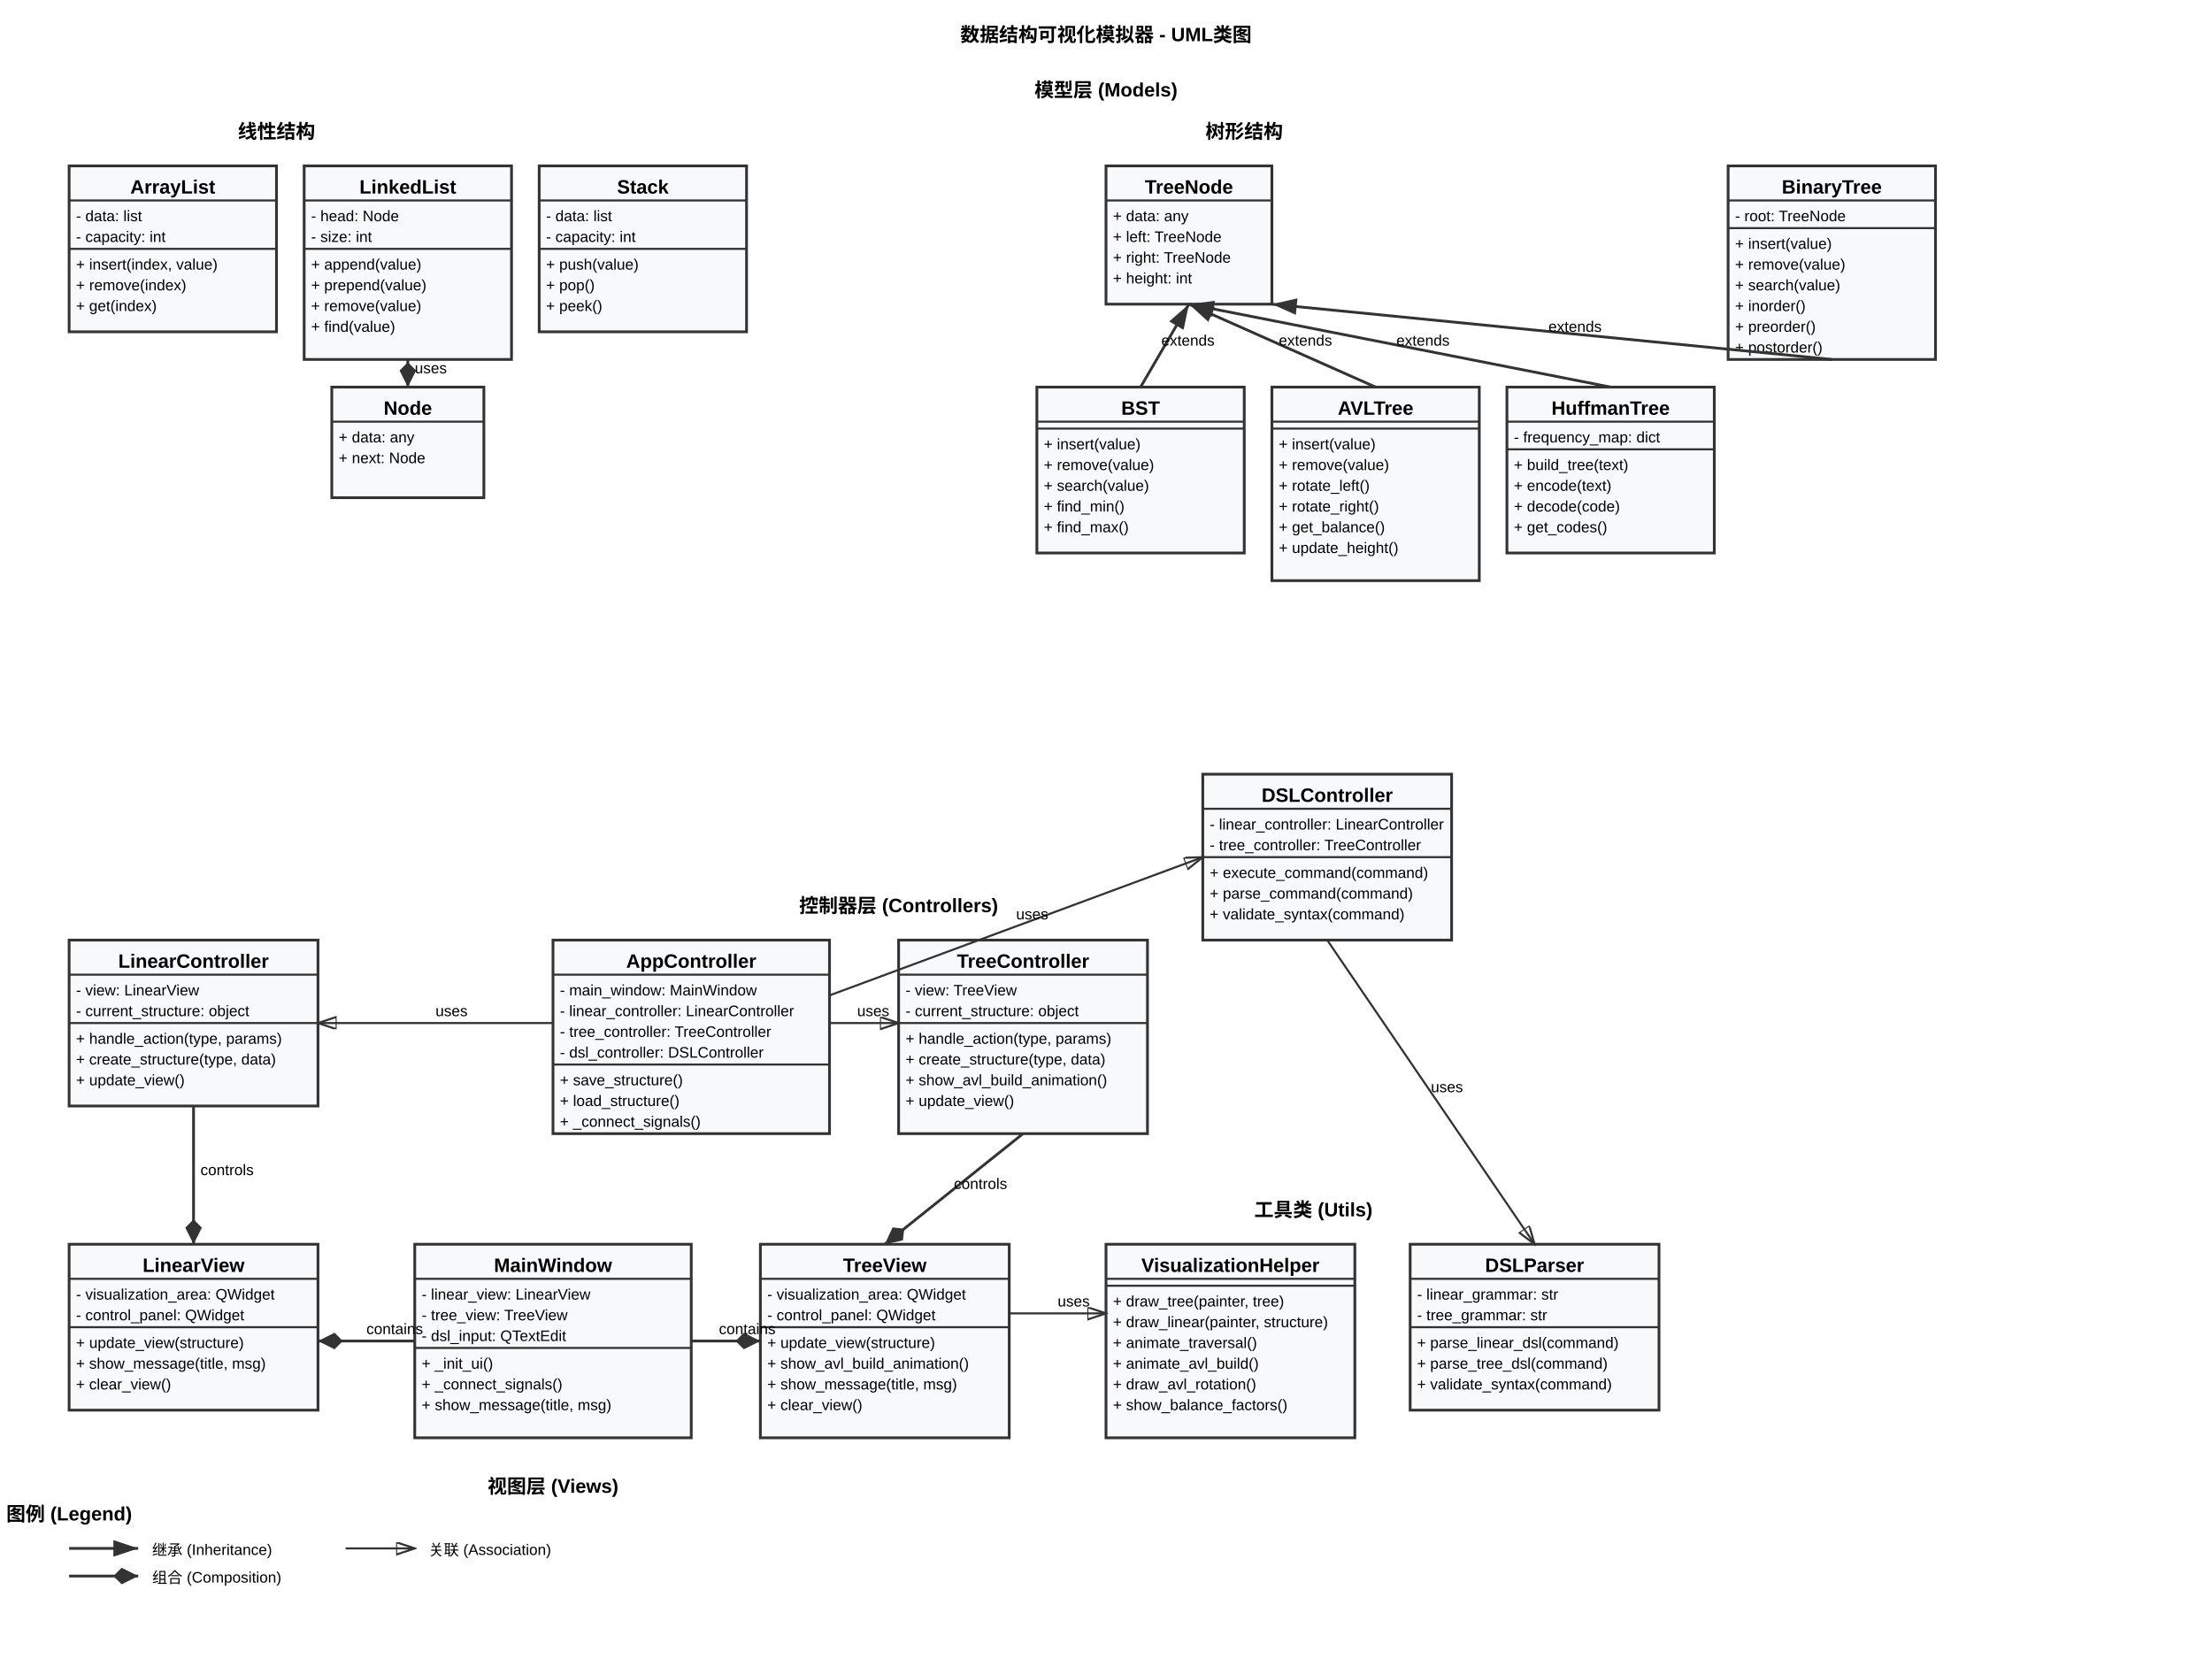
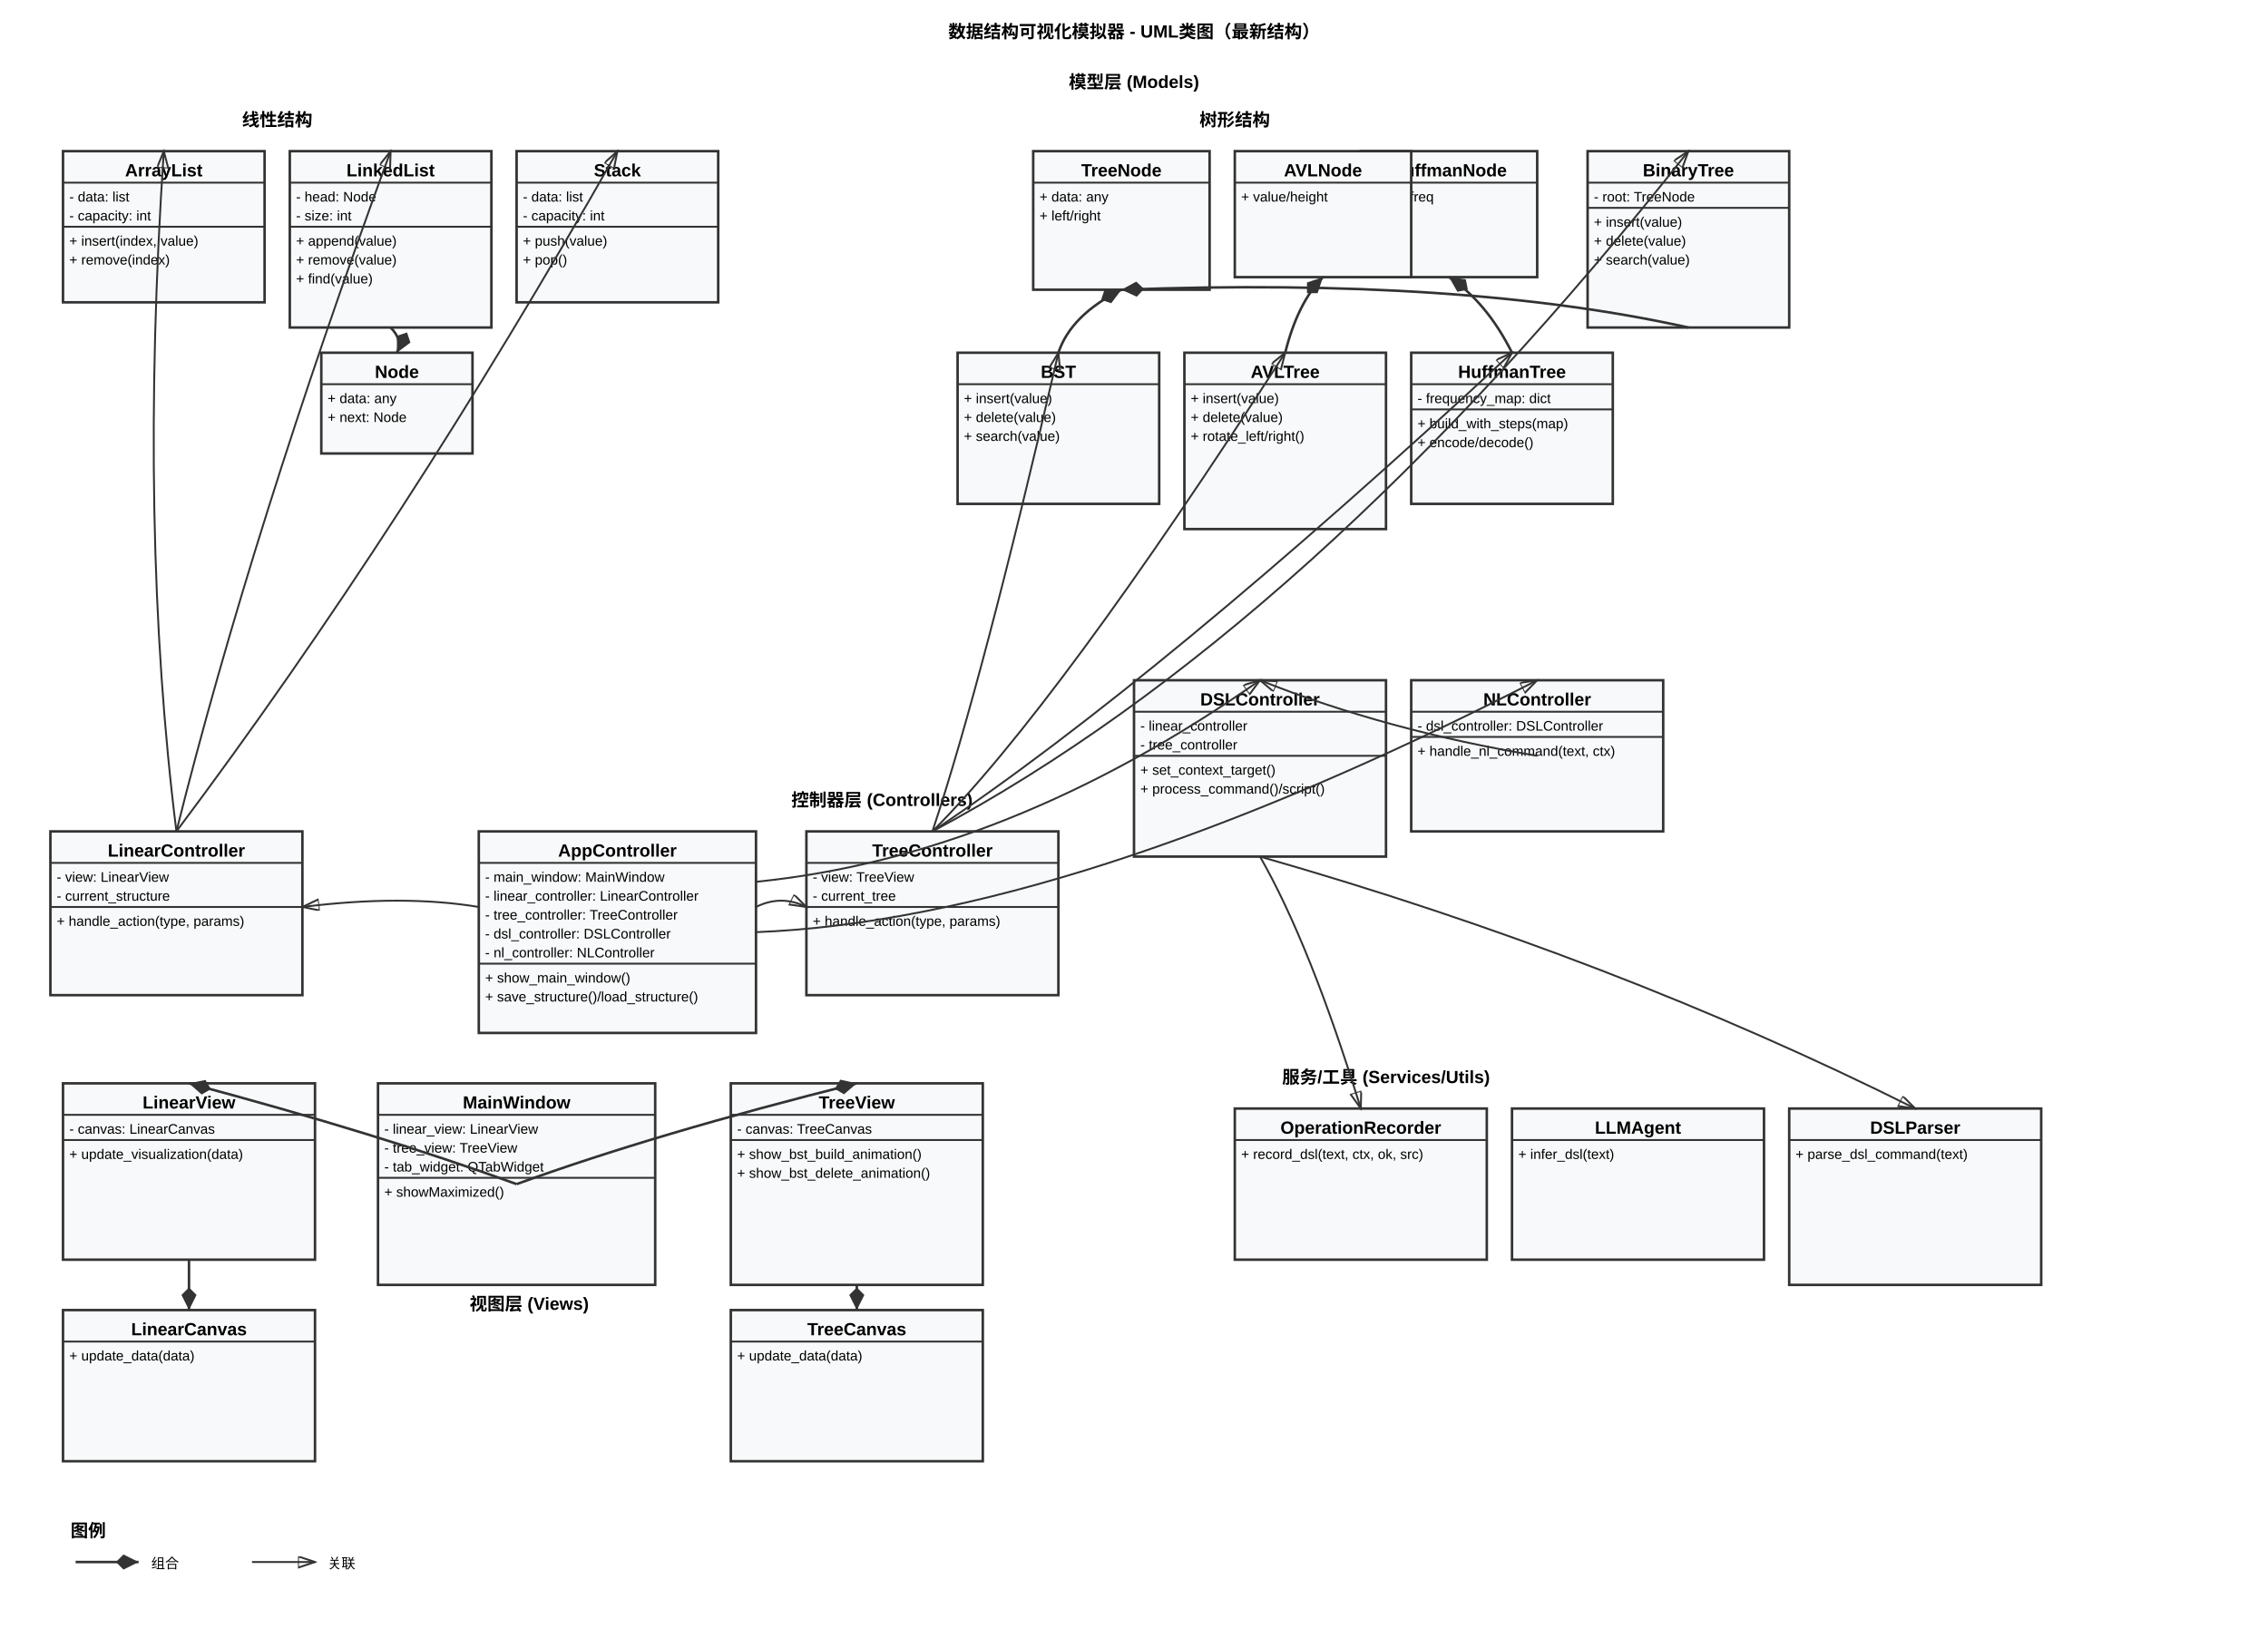
- <svg xmlns="http://www.w3.org/2000/svg" width="1600" height="1200" viewBox="0 0 1600 1200">
+ <svg xmlns="http://www.w3.org/2000/svg" width="1800" height="1300" viewBox="0 0 1800 1300">
  <defs>
    <style>
      .class-box { fill: #f8f9fa; stroke: #333; stroke-width: 2; }
-       .interface-box { fill: #e3f2fd; stroke: #1976d2; stroke-width: 2; }
-       .abstract-box { fill: #fff3e0; stroke: #f57c00; stroke-width: 2; }
      .title { font-family: Arial, sans-serif; font-size: 14px; font-weight: bold; text-anchor: middle; }
      .method { font-family: Arial, sans-serif; font-size: 11px; }
      .attribute { font-family: Arial, sans-serif; font-size: 11px; }
      .line { stroke: #333; stroke-width: 1.5; fill: none; }
-       .inheritance { stroke: #333; stroke-width: 2; fill: none; marker-end: url(#triangle); }
      .composition { stroke: #333; stroke-width: 2; fill: none; marker-end: url(#diamond); }
      .association { stroke: #333; stroke-width: 1.5; fill: none; marker-end: url(#arrow); }
    </style>
-     <marker id="triangle" markerWidth="10" markerHeight="10" refX="9" refY="3" orient="auto" markerUnits="strokeWidth">
-       <polygon points="0,0 0,6 9,3" fill="#333" />
-     </marker>
    <marker id="diamond" markerWidth="10" markerHeight="10" refX="9" refY="3" orient="auto" markerUnits="strokeWidth">
      <polygon points="0,3 3,0 9,3 3,6" fill="#333" />
    </marker>
    <marker id="arrow" markerWidth="10" markerHeight="10" refX="9" refY="3" orient="auto" markerUnits="strokeWidth">
      <polygon points="0,0 0,6 9,3" fill="none" stroke="#333" />
    </marker>
  </defs>
-   <text x="800" y="30" class="title" font-size="18">数据结构可视化模拟器 - UML类图</text>
-   <text x="800" y="70" class="title" font-size="16">模型层 (Models)</text>
+   <text x="900" y="30" class="title" font-size="18">数据结构可视化模拟器 - UML类图（最新结构）</text>
+   <text x="900" y="70" class="title" font-size="16">模型层 (Models)</text>
  <g id="linear-structures">
-     <text x="200" y="100" class="title" font-size="14">线性结构</text>
-     <rect x="50" y="120" width="150" height="120" class="class-box" />
-     <text x="125" y="140" class="title">ArrayList</text>
-     <line x1="50" y1="145" x2="200" y2="145" class="line" />
+     <text x="220" y="100" class="title" font-size="14">线性结构</text>
+     <rect x="50" y="120" width="160" height="120" class="class-box" />
+     <text x="130" y="140" class="title">ArrayList</text>
+     <line x1="50" y1="145" x2="210" y2="145" class="line" />
    <text x="55" y="160" class="attribute">- data: list</text>
    <text x="55" y="175" class="attribute">- capacity: int</text>
-     <line x1="50" y1="180" x2="200" y2="180" class="line" />
+     <line x1="50" y1="180" x2="210" y2="180" class="line" />
    <text x="55" y="195" class="method">+ insert(index, value)</text>
    <text x="55" y="210" class="method">+ remove(index)</text>
-     <text x="55" y="225" class="method">+ get(index)</text>
-     <rect x="220" y="120" width="150" height="140" class="class-box" />
-     <text x="295" y="140" class="title">LinkedList</text>
-     <line x1="220" y1="145" x2="370" y2="145" class="line" />
-     <text x="225" y="160" class="attribute">- head: Node</text>
-     <text x="225" y="175" class="attribute">- size: int</text>
-     <line x1="220" y1="180" x2="370" y2="180" class="line" />
-     <text x="225" y="195" class="method">+ append(value)</text>
-     <text x="225" y="210" class="method">+ prepend(value)</text>
-     <text x="225" y="225" class="method">+ remove(value)</text>
-     <text x="225" y="240" class="method">+ find(value)</text>
-     <rect x="240" y="280" width="110" height="80" class="class-box" />
-     <text x="295" y="300" class="title">Node</text>
-     <line x1="240" y1="305" x2="350" y2="305" class="line" />
-     <text x="245" y="320" class="attribute">+ data: any</text>
-     <text x="245" y="335" class="attribute">+ next: Node</text>
-     <rect x="390" y="120" width="150" height="120" class="class-box" />
-     <text x="465" y="140" class="title">Stack</text>
-     <line x1="390" y1="145" x2="540" y2="145" class="line" />
-     <text x="395" y="160" class="attribute">- data: list</text>
-     <text x="395" y="175" class="attribute">- capacity: int</text>
-     <line x1="390" y1="180" x2="540" y2="180" class="line" />
-     <text x="395" y="195" class="method">+ push(value)</text>
-     <text x="395" y="210" class="method">+ pop()</text>
-     <text x="395" y="225" class="method">+ peek()</text>
+     <rect x="230" y="120" width="160" height="140" class="class-box" />
+     <text x="310" y="140" class="title">LinkedList</text>
+     <line x1="230" y1="145" x2="390" y2="145" class="line" />
+     <text x="235" y="160" class="attribute">- head: Node</text>
+     <text x="235" y="175" class="attribute">- size: int</text>
+     <line x1="230" y1="180" x2="390" y2="180" class="line" />
+     <text x="235" y="195" class="method">+ append(value)</text>
+     <text x="235" y="210" class="method">+ remove(value)</text>
+     <text x="235" y="225" class="method">+ find(value)</text>
+     <rect x="255" y="280" width="120" height="80" class="class-box" />
+     <text x="315" y="300" class="title">Node</text>
+     <line x1="255" y1="305" x2="375" y2="305" class="line" />
+     <text x="260" y="320" class="attribute">+ data: any</text>
+     <text x="260" y="335" class="attribute">+ next: Node</text>
+     <rect x="410" y="120" width="160" height="120" class="class-box" />
+     <text x="490" y="140" class="title">Stack</text>
+     <line x1="410" y1="145" x2="570" y2="145" class="line" />
+     <text x="415" y="160" class="attribute">- data: list</text>
+     <text x="415" y="175" class="attribute">- capacity: int</text>
+     <line x1="410" y1="180" x2="570" y2="180" class="line" />
+     <text x="415" y="195" class="method">+ push(value)</text>
+     <text x="415" y="210" class="method">+ pop()</text>
  </g>
  <g id="tree-structures">
-     <text x="900" y="100" class="title" font-size="14">树形结构</text>
-     <rect x="800" y="120" width="120" height="100" class="class-box" />
-     <text x="860" y="140" class="title">TreeNode</text>
-     <line x1="800" y1="145" x2="920" y2="145" class="line" />
-     <text x="805" y="160" class="attribute">+ data: any</text>
-     <text x="805" y="175" class="attribute">+ left: TreeNode</text>
-     <text x="805" y="190" class="attribute">+ right: TreeNode</text>
-     <text x="805" y="205" class="attribute">+ height: int</text>
-     <rect x="1250" y="120" width="150" height="140" class="class-box" />
-     <text x="1325" y="140" class="title">BinaryTree</text>
-     <line x1="1250" y1="145" x2="1400" y2="145" class="line" />
-     <text x="1255" y="160" class="attribute">- root: TreeNode</text>
-     <line x1="1250" y1="165" x2="1400" y2="165" class="line" />
-     <text x="1255" y="180" class="method">+ insert(value)</text>
-     <text x="1255" y="195" class="method">+ remove(value)</text>
-     <text x="1255" y="210" class="method">+ search(value)</text>
-     <text x="1255" y="225" class="method">+ inorder()</text>
-     <text x="1255" y="240" class="method">+ preorder()</text>
-     <text x="1255" y="255" class="method">+ postorder()</text>
-     <rect x="750" y="280" width="150" height="120" class="class-box" />
-     <text x="825" y="300" class="title">BST</text>
-     <line x1="750" y1="305" x2="900" y2="305" class="line" />
-     <line x1="750" y1="310" x2="900" y2="310" class="line" />
-     <text x="755" y="325" class="method">+ insert(value)</text>
-     <text x="755" y="340" class="method">+ remove(value)</text>
-     <text x="755" y="355" class="method">+ search(value)</text>
-     <text x="755" y="370" class="method">+ find_min()</text>
-     <text x="755" y="385" class="method">+ find_max()</text>
-     <rect x="920" y="280" width="150" height="140" class="class-box" />
-     <text x="995" y="300" class="title">AVLTree</text>
-     <line x1="920" y1="305" x2="1070" y2="305" class="line" />
-     <line x1="920" y1="310" x2="1070" y2="310" class="line" />
-     <text x="925" y="325" class="method">+ insert(value)</text>
-     <text x="925" y="340" class="method">+ remove(value)</text>
-     <text x="925" y="355" class="method">+ rotate_left()</text>
-     <text x="925" y="370" class="method">+ rotate_right()</text>
-     <text x="925" y="385" class="method">+ get_balance()</text>
-     <text x="925" y="400" class="method">+ update_height()</text>
-     <rect x="1090" y="280" width="150" height="120" class="class-box" />
-     <text x="1165" y="300" class="title">HuffmanTree</text>
-     <line x1="1090" y1="305" x2="1240" y2="305" class="line" />
-     <text x="1095" y="320" class="attribute">- frequency_map: dict</text>
-     <line x1="1090" y1="325" x2="1240" y2="325" class="line" />
-     <text x="1095" y="340" class="method">+ build_tree(text)</text>
-     <text x="1095" y="355" class="method">+ encode(text)</text>
-     <text x="1095" y="370" class="method">+ decode(code)</text>
-     <text x="1095" y="385" class="method">+ get_codes()</text>
+     <text x="980" y="100" class="title" font-size="14">树形结构</text>
+     <rect x="820" y="120" width="140" height="110" class="class-box" />
+     <text x="890" y="140" class="title">TreeNode</text>
+     <line x1="820" y1="145" x2="960" y2="145" class="line" />
+     <text x="825" y="160" class="attribute">+ data: any</text>
+     <text x="825" y="175" class="attribute">+ left/right</text>
+     <rect x="1260" y="120" width="160" height="140" class="class-box" />
+     <text x="1340" y="140" class="title">BinaryTree</text>
+     <line x1="1260" y1="145" x2="1420" y2="145" class="line" />
+     <text x="1265" y="160" class="attribute">- root: TreeNode</text>
+     <line x1="1260" y1="165" x2="1420" y2="165" class="line" />
+     <text x="1265" y="180" class="method">+ insert(value)</text>
+     <text x="1265" y="195" class="method">+ delete(value)</text>
+     <text x="1265" y="210" class="method">+ search(value)</text>
+     <rect x="760" y="280" width="160" height="120" class="class-box" />
+     <text x="840" y="300" class="title">BST</text>
+     <line x1="760" y1="305" x2="920" y2="305" class="line" />
+     <text x="765" y="320" class="method">+ insert(value)</text>
+     <text x="765" y="335" class="method">+ delete(value)</text>
+     <text x="765" y="350" class="method">+ search(value)</text>
+     <rect x="940" y="280" width="160" height="140" class="class-box" />
+     <text x="1020" y="300" class="title">AVLTree</text>
+     <line x1="940" y1="305" x2="1100" y2="305" class="line" />
+     <text x="945" y="320" class="method">+ insert(value)</text>
+     <text x="945" y="335" class="method">+ delete(value)</text>
+     <text x="945" y="350" class="method">+ rotate_left/right()</text>
+     <rect x="1120" y="280" width="160" height="120" class="class-box" />
+     <text x="1200" y="300" class="title">HuffmanTree</text>
+     <line x1="1120" y1="305" x2="1280" y2="305" class="line" />
+     <text x="1125" y="320" class="attribute">- frequency_map: dict</text>
+     <line x1="1120" y1="325" x2="1280" y2="325" class="line" />
+     <text x="1125" y="340" class="method">+ build_with_steps(map)</text>
+     <text x="1125" y="355" class="method">+ encode/decode()</text>
+     <rect x="1080" y="120" width="140" height="100" class="class-box" />
+     <text x="1150" y="140" class="title">HuffmanNode</text>
+     <line x1="1080" y1="145" x2="1220" y2="145" class="line" />
+     <text x="1085" y="160" class="attribute">+ char/freq</text>
+     <rect x="980" y="120" width="140" height="100" class="class-box" />
+     <text x="1050" y="140" class="title">AVLNode</text>
+     <line x1="980" y1="145" x2="1120" y2="145" class="line" />
+     <text x="985" y="160" class="attribute">+ value/height</text>
  </g>
-   <text x="650" y="660" class="title" font-size="16">控制器层 (Controllers)</text>
-   <rect x="400" y="680" width="200" height="140" class="class-box" />
-   <text x="500" y="700" class="title">AppController</text>
-   <line x1="400" y1="705" x2="600" y2="705" class="line" />
-   <text x="405" y="720" class="attribute">- main_window: MainWindow</text>
-   <text x="405" y="735" class="attribute">- linear_controller: LinearController</text>
-   <text x="405" y="750" class="attribute">- tree_controller: TreeController</text>
-   <text x="405" y="765" class="attribute">- dsl_controller: DSLController</text>
-   <line x1="400" y1="770" x2="600" y2="770" class="line" />
-   <text x="405" y="785" class="method">+ save_structure()</text>
-   <text x="405" y="800" class="method">+ load_structure()</text>
-   <text x="405" y="815" class="method">+ _connect_signals()</text>
-   <rect x="50" y="680" width="180" height="120" class="class-box" />
-   <text x="140" y="700" class="title">LinearController</text>
-   <line x1="50" y1="705" x2="230" y2="705" class="line" />
-   <text x="55" y="720" class="attribute">- view: LinearView</text>
-   <text x="55" y="735" class="attribute">- current_structure: object</text>
-   <line x1="50" y1="740" x2="230" y2="740" class="line" />
-   <text x="55" y="755" class="method">+ handle_action(type, params)</text>
-   <text x="55" y="770" class="method">+ create_structure(type, data)</text>
-   <text x="55" y="785" class="method">+ update_view()</text>
-   <rect x="650" y="680" width="180" height="140" class="class-box" />
-   <text x="740" y="700" class="title">TreeController</text>
-   <line x1="650" y1="705" x2="830" y2="705" class="line" />
-   <text x="655" y="720" class="attribute">- view: TreeView</text>
-   <text x="655" y="735" class="attribute">- current_structure: object</text>
-   <line x1="650" y1="740" x2="830" y2="740" class="line" />
-   <text x="655" y="755" class="method">+ handle_action(type, params)</text>
-   <text x="655" y="770" class="method">+ create_structure(type, data)</text>
-   <text x="655" y="785" class="method">+ show_avl_build_animation()</text>
-   <text x="655" y="800" class="method">+ update_view()</text>
-   <rect x="870" y="560" width="180" height="120" class="class-box" />
-   <text x="960" y="580" class="title">DSLController</text>
-   <line x1="870" y1="585" x2="1050" y2="585" class="line" />
-   <text x="875" y="600" class="attribute">- linear_controller: LinearController</text>
-   <text x="875" y="615" class="attribute">- tree_controller: TreeController</text>
-   <line x1="870" y1="620" x2="1050" y2="620" class="line" />
-   <text x="875" y="635" class="method">+ execute_command(command)</text>
-   <text x="875" y="650" class="method">+ parse_command(command)</text>
-   <text x="875" y="665" class="method">+ validate_syntax(command)</text>
-   <text x="400" y="1080" class="title" font-size="16">视图层 (Views)</text>
-   <rect x="300" y="900" width="200" height="140" class="class-box" />
-   <text x="400" y="920" class="title">MainWindow</text>
-   <line x1="300" y1="925" x2="500" y2="925" class="line" />
-   <text x="305" y="940" class="attribute">- linear_view: LinearView</text>
-   <text x="305" y="955" class="attribute">- tree_view: TreeView</text>
-   <text x="305" y="970" class="attribute">- dsl_input: QTextEdit</text>
-   <line x1="300" y1="975" x2="500" y2="975" class="line" />
-   <text x="305" y="990" class="method">+ _init_ui()</text>
-   <text x="305" y="1005" class="method">+ _connect_signals()</text>
-   <text x="305" y="1020" class="method">+ show_message(title, msg)</text>
-   <rect x="50" y="900" width="180" height="120" class="class-box" />
-   <text x="140" y="920" class="title">LinearView</text>
-   <line x1="50" y1="925" x2="230" y2="925" class="line" />
-   <text x="55" y="940" class="attribute">- visualization_area: QWidget</text>
-   <text x="55" y="955" class="attribute">- control_panel: QWidget</text>
-   <line x1="50" y1="960" x2="230" y2="960" class="line" />
-   <text x="55" y="975" class="method">+ update_view(structure)</text>
-   <text x="55" y="990" class="method">+ show_message(title, msg)</text>
-   <text x="55" y="1005" class="method">+ clear_view()</text>
-   <rect x="550" y="900" width="180" height="140" class="class-box" />
-   <text x="640" y="920" class="title">TreeView</text>
-   <line x1="550" y1="925" x2="730" y2="925" class="line" />
-   <text x="555" y="940" class="attribute">- visualization_area: QWidget</text>
-   <text x="555" y="955" class="attribute">- control_panel: QWidget</text>
-   <line x1="550" y1="960" x2="730" y2="960" class="line" />
-   <text x="555" y="975" class="method">+ update_view(structure)</text>
-   <text x="555" y="990" class="method">+ show_avl_build_animation()</text>
-   <text x="555" y="1005" class="method">+ show_message(title, msg)</text>
-   <text x="555" y="1020" class="method">+ clear_view()</text>
-   <text x="950" y="880" class="title" font-size="16">工具类 (Utils)</text>
-   <rect x="1020" y="900" width="180" height="120" class="class-box" />
-   <text x="1110" y="920" class="title">DSLParser</text>
-   <line x1="1020" y1="925" x2="1200" y2="925" class="line" />
-   <text x="1025" y="940" class="attribute">- linear_grammar: str</text>
-   <text x="1025" y="955" class="attribute">- tree_grammar: str</text>
-   <line x1="1020" y1="960" x2="1200" y2="960" class="line" />
-   <text x="1025" y="975" class="method">+ parse_linear_dsl(command)</text>
-   <text x="1025" y="990" class="method">+ parse_tree_dsl(command)</text>
-   <text x="1025" y="1005" class="method">+ validate_syntax(command)</text>
-   <rect x="800" y="900" width="180" height="140" class="class-box" />
-   <text x="890" y="920" class="title">VisualizationHelper</text>
-   <line x1="800" y1="925" x2="980" y2="925" class="line" />
-   <line x1="800" y1="930" x2="980" y2="930" class="line" />
-   <text x="805" y="945" class="method">+ draw_tree(painter, tree)</text>
-   <text x="805" y="960" class="method">+ draw_linear(painter, structure)</text>
-   <text x="805" y="975" class="method">+ animate_traversal()</text>
-   <text x="805" y="990" class="method">+ animate_avl_build()</text>
-   <text x="805" y="1005" class="method">+ draw_avl_rotation()</text>
-   <text x="805" y="1020" class="method">+ show_balance_factors()</text>
-   <line x1="295" y1="260" x2="295" y2="280" class="composition" />
-   <text x="300" y="270" class="method">uses</text>
-   <line x1="1325" y1="260" x2="920" y2="220" class="inheritance" />
-   <text x="1120" y="240" class="method">extends</text>
-   <line x1="825" y1="280" x2="860" y2="220" class="inheritance" />
-   <text x="840" y="250" class="method">extends</text>
-   <line x1="995" y1="280" x2="860" y2="220" class="inheritance" />
-   <text x="925" y="250" class="method">extends</text>
-   <line x1="1165" y1="280" x2="860" y2="220" class="inheritance" />
-   <text x="1010" y="250" class="method">extends</text>
-   <line x1="140" y1="800" x2="140" y2="900" class="composition" />
-   <text x="145" y="850" class="method">controls</text>
-   <line x1="740" y1="820" x2="640" y2="900" class="composition" />
-   <text x="690" y="860" class="method">controls</text>
-   <line x1="400" y1="740" x2="230" y2="740" class="association" />
-   <text x="315" y="735" class="method">uses</text>
-   <line x1="600" y1="740" x2="650" y2="740" class="association" />
-   <text x="620" y="735" class="method">uses</text>
-   <line x1="600" y1="720" x2="870" y2="620" class="association" />
-   <text x="735" y="665" class="method">uses</text>
-   <line x1="300" y1="970" x2="230" y2="970" class="composition" />
-   <text x="265" y="965" class="method">contains</text>
-   <line x1="500" y1="970" x2="550" y2="970" class="composition" />
-   <text x="520" y="965" class="method">contains</text>
-   <line x1="960" y1="680" x2="1110" y2="900" class="association" />
-   <text x="1035" y="790" class="method">uses</text>
-   <line x1="730" y1="950" x2="800" y2="950" class="association" />
-   <text x="765" y="945" class="method">uses</text>
-   <text x="50" y="1100" class="title" font-size="14">图例 (Legend)</text>
-   <line x1="50" y1="1120" x2="100" y2="1120" class="inheritance" marker-end="url(#triangle)" />
-   <text x="110" y="1125" class="method">继承 (Inheritance)</text>
-   <line x1="50" y1="1140" x2="100" y2="1140" class="composition" marker-end="url(#diamond)" />
-   <text x="110" y="1145" class="method">组合 (Composition)</text>
-   <line x1="250" y1="1120" x2="300" y2="1120" class="association" marker-end="url(#arrow)" />
-   <text x="310" y="1125" class="method">关联 (Association)</text>
+   <text x="700" y="640" class="title" font-size="16">控制器层 (Controllers)</text>
+   <rect x="380" y="660" width="220" height="160" class="class-box" />
+   <text x="490" y="680" class="title">AppController</text>
+   <line x1="380" y1="685" x2="600" y2="685" class="line" />
+   <text x="385" y="700" class="attribute">- main_window: MainWindow</text>
+   <text x="385" y="715" class="attribute">- linear_controller: LinearController</text>
+   <text x="385" y="730" class="attribute">- tree_controller: TreeController</text>
+   <text x="385" y="745" class="attribute">- dsl_controller: DSLController</text>
+   <text x="385" y="760" class="attribute">- nl_controller: NLController</text>
+   <line x1="380" y1="765" x2="600" y2="765" class="line" />
+   <text x="385" y="780" class="method">+ show_main_window()</text>
+   <text x="385" y="795" class="method">+ save_structure()/load_structure()</text>
+   <rect x="40" y="660" width="200" height="130" class="class-box" />
+   <text x="140" y="680" class="title">LinearController</text>
+   <line x1="40" y1="685" x2="240" y2="685" class="line" />
+   <text x="45" y="700" class="attribute">- view: LinearView</text>
+   <text x="45" y="715" class="attribute">- current_structure</text>
+   <line x1="40" y1="720" x2="240" y2="720" class="line" />
+   <text x="45" y="735" class="method">+ handle_action(type, params)</text>
+   <rect x="640" y="660" width="200" height="130" class="class-box" />
+   <text x="740" y="680" class="title">TreeController</text>
+   <line x1="640" y1="685" x2="840" y2="685" class="line" />
+   <text x="645" y="700" class="attribute">- view: TreeView</text>
+   <text x="645" y="715" class="attribute">- current_tree</text>
+   <line x1="640" y1="720" x2="840" y2="720" class="line" />
+   <text x="645" y="735" class="method">+ handle_action(type, params)</text>
+   <rect x="900" y="540" width="200" height="140" class="class-box" />
+   <text x="1000" y="560" class="title">DSLController</text>
+   <line x1="900" y1="565" x2="1100" y2="565" class="line" />
+   <text x="905" y="580" class="attribute">- linear_controller</text>
+   <text x="905" y="595" class="attribute">- tree_controller</text>
+   <line x1="900" y1="600" x2="1100" y2="600" class="line" />
+   <text x="905" y="615" class="method">+ set_context_target()</text>
+   <text x="905" y="630" class="method">+ process_command()/script()</text>
+   <rect x="1120" y="540" width="200" height="120" class="class-box" />
+   <text x="1220" y="560" class="title">NLController</text>
+   <line x1="1120" y1="565" x2="1320" y2="565" class="line" />
+   <text x="1125" y="580" class="attribute">- dsl_controller: DSLController</text>
+   <line x1="1120" y1="585" x2="1320" y2="585" class="line" />
+   <text x="1125" y="600" class="method">+ handle_nl_command(text, ctx)</text>
+   <text x="420" y="1040" class="title" font-size="16">视图层 (Views)</text>
+   <rect x="300" y="860" width="220" height="160" class="class-box" />
+   <text x="410" y="880" class="title">MainWindow</text>
+   <line x1="300" y1="885" x2="520" y2="885" class="line" />
+   <text x="305" y="900" class="attribute">- linear_view: LinearView</text>
+   <text x="305" y="915" class="attribute">- tree_view: TreeView</text>
+   <text x="305" y="930" class="attribute">- tab_widget: QTabWidget</text>
+   <line x1="300" y1="935" x2="520" y2="935" class="line" />
+   <text x="305" y="950" class="method">+ showMaximized()</text>
+   <rect x="50" y="860" width="200" height="140" class="class-box" />
+   <text x="150" y="880" class="title">LinearView</text>
+   <line x1="50" y1="885" x2="250" y2="885" class="line" />
+   <text x="55" y="900" class="attribute">- canvas: LinearCanvas</text>
+   <line x1="50" y1="905" x2="250" y2="905" class="line" />
+   <text x="55" y="920" class="method">+ update_visualization(data)</text>
+   <rect x="580" y="860" width="200" height="160" class="class-box" />
+   <text x="680" y="880" class="title">TreeView</text>
+   <line x1="580" y1="885" x2="780" y2="885" class="line" />
+   <text x="585" y="900" class="attribute">- canvas: TreeCanvas</text>
+   <line x1="580" y1="905" x2="780" y2="905" class="line" />
+   <text x="585" y="920" class="method">+ show_bst_build_animation()</text>
+   <text x="585" y="935" class="method">+ show_bst_delete_animation()</text>
+   <rect x="50" y="1040" width="200" height="120" class="class-box" />
+   <text x="150" y="1060" class="title">LinearCanvas</text>
+   <line x1="50" y1="1065" x2="250" y2="1065" class="line" />
+   <text x="55" y="1080" class="method">+ update_data(data)</text>
+   <rect x="580" y="1040" width="200" height="120" class="class-box" />
+   <text x="680" y="1060" class="title">TreeCanvas</text>
+   <line x1="580" y1="1065" x2="780" y2="1065" class="line" />
+   <text x="585" y="1080" class="method">+ update_data(data)</text>
+   <text x="1100" y="860" class="title" font-size="16">服务/工具 (Services/Utils)</text>
+   <rect x="980" y="880" width="200" height="120" class="class-box" />
+   <text x="1080" y="900" class="title">OperationRecorder</text>
+   <line x1="980" y1="905" x2="1180" y2="905" class="line" />
+   <text x="985" y="920" class="method">+ record_dsl(text, ctx, ok, src)</text>
+   <rect x="1200" y="880" width="200" height="120" class="class-box" />
+   <text x="1300" y="900" class="title">LLMAgent</text>
+   <line x1="1200" y1="905" x2="1400" y2="905" class="line" />
+   <text x="1205" y="920" class="method">+ infer_dsl(text)</text>
+   <rect x="1420" y="880" width="200" height="140" class="class-box" />
+   <text x="1520" y="900" class="title">DSLParser</text>
+   <line x1="1420" y1="905" x2="1620" y2="905" class="line" />
+   <text x="1425" y="920" class="method">+ parse_dsl_command(text)</text>
+   <g id="relations">
+     <path d="M 150 1000 Q 150 1020 150 1040" class="composition" />
+     <path d="M 680 1020 Q 680 1030 680 1040" class="composition" />
+     <path d="M 410 940 Q 300 900 150 860" class="composition" />
+     <path d="M 410 940 Q 520 900 680 860" class="composition" />
+     <path d="M 380 720 Q 320 710 240 720" class="association" />
+     <path d="M 600 720 Q 620 710 640 720" class="association" />
+     <path d="M 600 700 Q 800 680 1000 540" class="association" />
+     <path d="M 600 740 Q 850 730 1220 540" class="association" />
+     <path d="M 1000 680 Q 1040 750 1080 880" class="association" />
+     <path d="M 1000 680 Q 1280 760 1520 880" class="association" />
+     <path d="M 1220 600 Q 1100 580 1000 540" class="association" />
+     <path d="M 740 660 Q 780 540 840 280" class="association" />
+     <path d="M 740 660 Q 1040 500 1340 120" class="association" />
+     <path d="M 740 660 Q 840 560 1020 280" class="association" />
+     <path d="M 740 660 Q 920 540 1200 280" class="association" />
+     <path d="M 140 660 Q 110 420 130 120" class="association" />
+     <path d="M 140 660 Q 200 420 310 120" class="association" />
+     <path d="M 140 660 Q 320 420 490 120" class="association" />
+     <path d="M 840 280 Q 850 250 890 230" class="composition" />
+     <path d="M 1340 260 Q 1160 220 890 230" class="composition" />
+     <path d="M 1020 280 Q 1030 240 1050 220" class="composition" />
+     <path d="M 1200 280 Q 1180 240 1150 220" class="composition" />
+     <path d="M 310 260 Q 320 270 315 280" class="composition" />
+   </g>
+   <text x="70" y="1220" class="title" font-size="14">图例</text>
+   <line x1="60" y1="1240" x2="110" y2="1240" class="composition" />
+   <text x="120" y="1245" class="method">组合</text>
+   <line x1="200" y1="1240" x2="250" y2="1240" class="association" />
+   <text x="260" y="1245" class="method">关联</text>
</svg>
